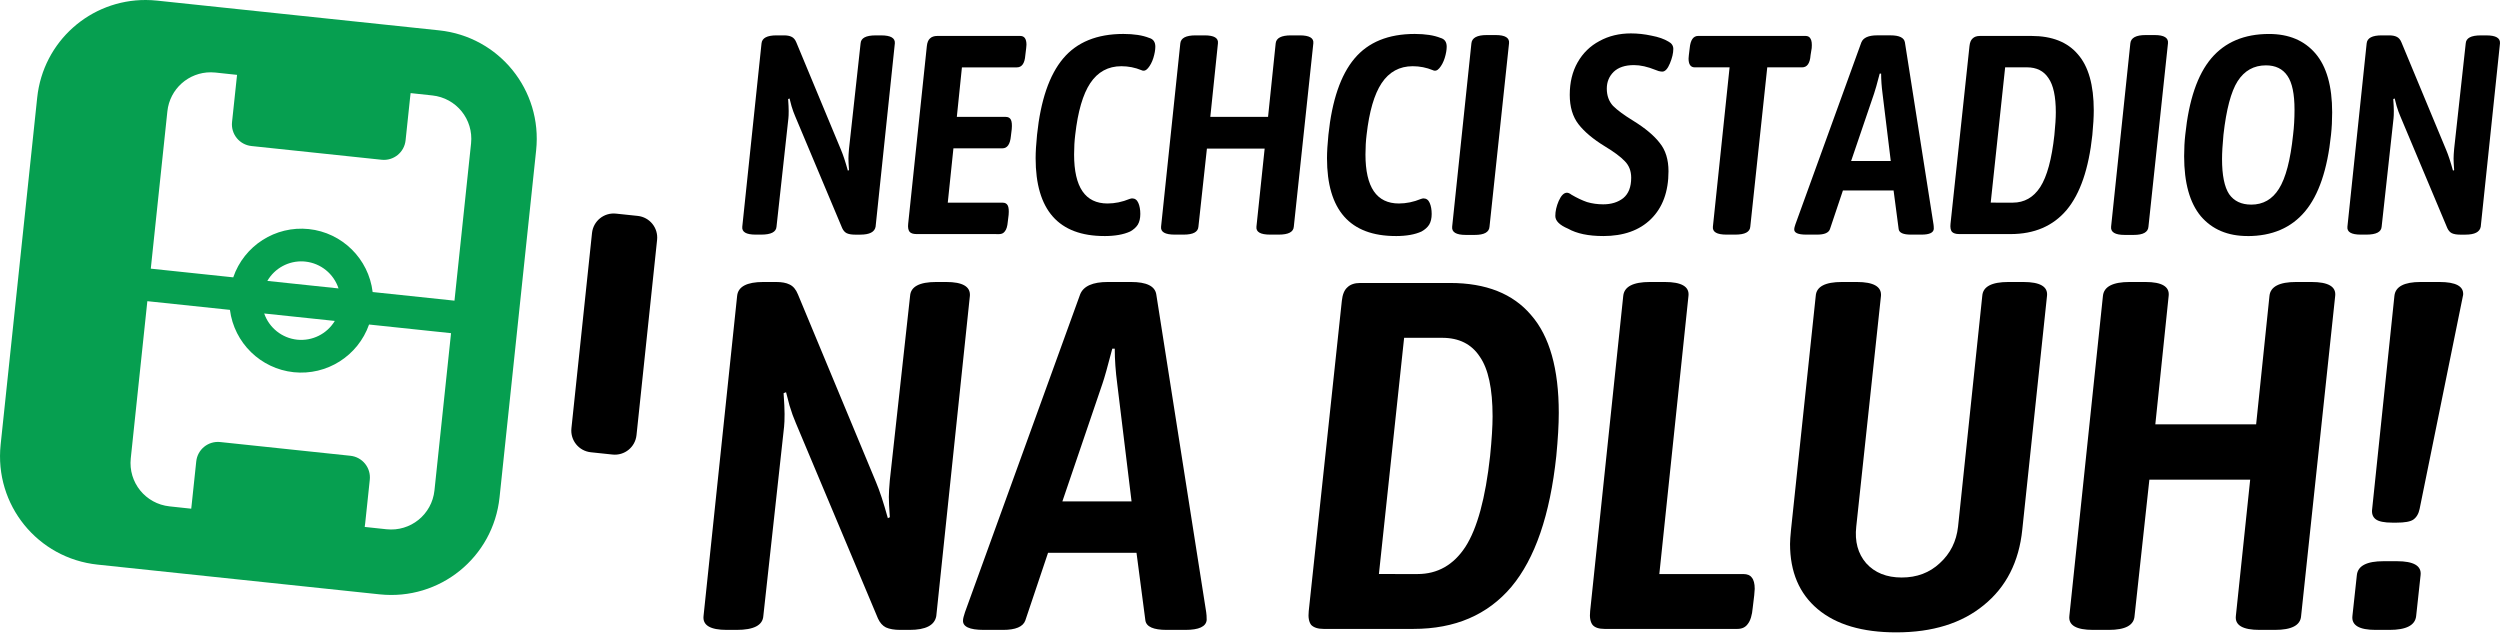
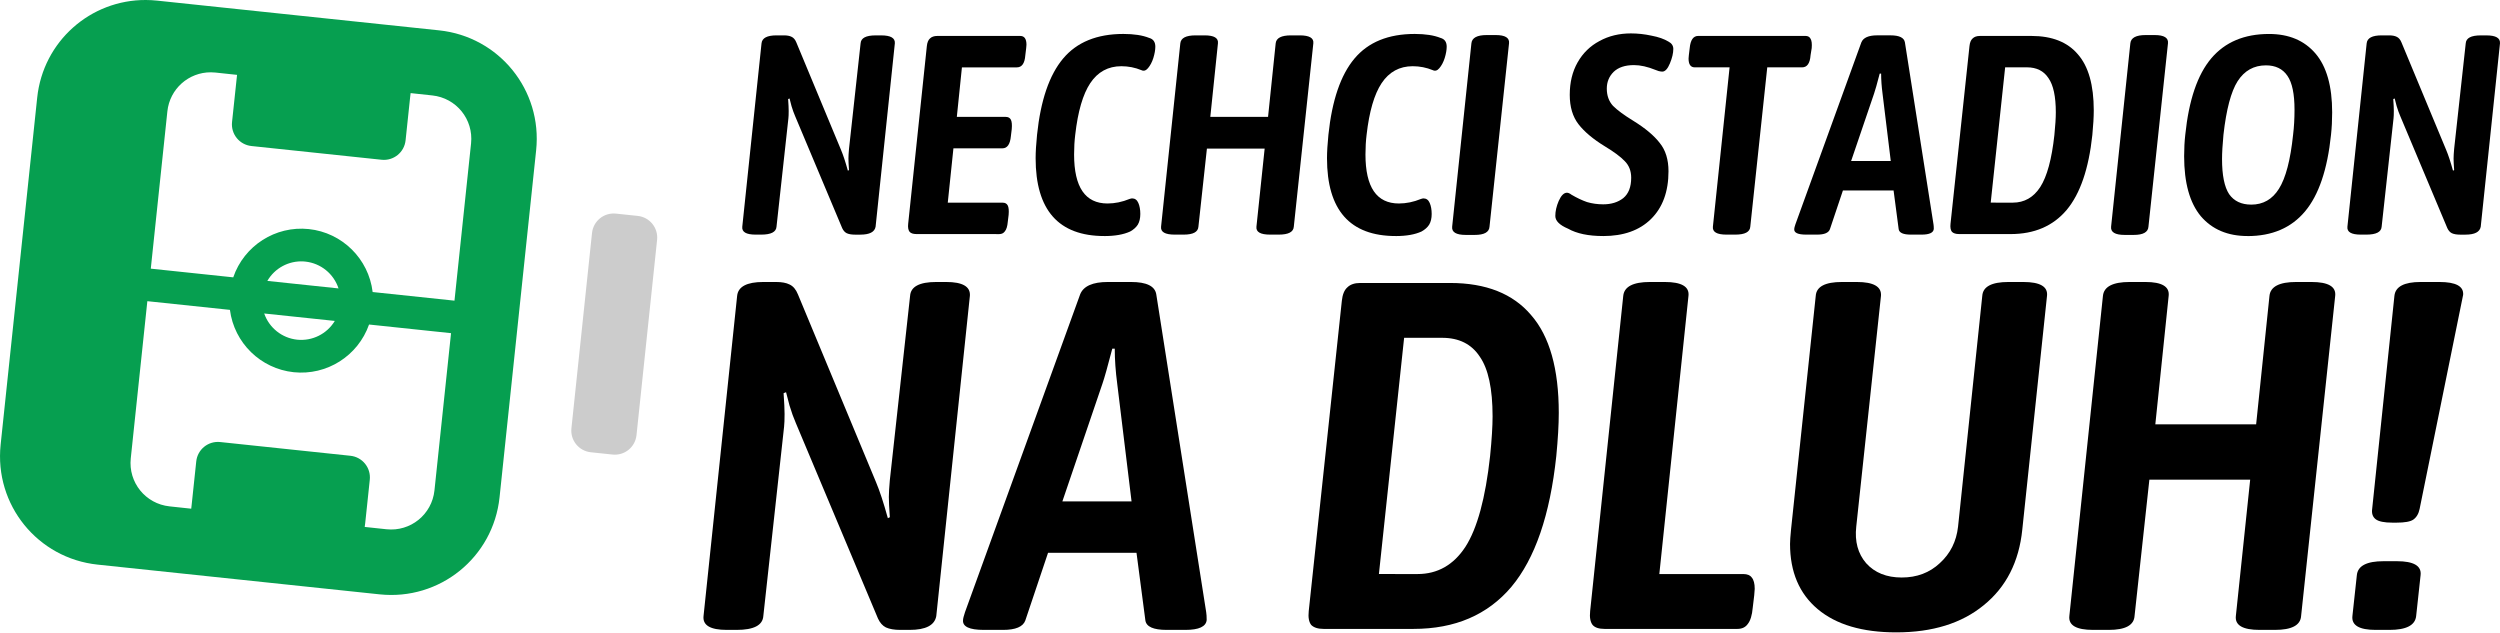
<svg xmlns="http://www.w3.org/2000/svg" width="531.102" height="134.34" viewBox="0 0 140.521 35.544" version="1.1" id="svg8">
  <defs id="defs2" />
  <g id="layer2" transform="translate(-66.99871,-132.1461)" />
  <g id="layer1" transform="translate(-66.99871,-143.396)">
    <g style="font-style:italic;font-variant:normal;font-weight:bold;font-stretch:normal;font-size:7.474px;line-height:1.25;font-family:'Asap Condensed';-inkscape-font-specification:'Asap Condensed,  Bold Italic';letter-spacing:0px;word-spacing:0px;opacity:1;fill:#1a1a1a;fill-opacity:1;stroke:none;stroke-width:0.088" id="text506" />
    <g id="g4183" transform="matrix(1.209202,0,0,1.209202,-19.29107,-9.846368)" style="fill:#000000">
-       <path id="path4058" d="m 78.144,126.73 c -2.576,-0.012 -4.778,1.92 -5.054,4.539 l -1.7,16.134 c -0.294,2.793 1.717,5.279 4.51,5.573 l 13.109,1.382 c 2.793,0.294 5.279,-1.717 5.573,-4.51 l 1.701,-16.134 c 0.294,-2.793 -1.717,-5.279 -4.511,-5.573 l -13.109,-1.382 c -0.175,-0.018 -0.348,-0.028 -0.52,-0.029 z m 3.018,3.361 c 0.069,8.6e-4 0.138,0.005 0.208,0.011 l 1.01,0.108 c -0.08,0.731 -0.156,1.462 -0.233,2.193 -0.059,0.559 0.344,1.056 0.902,1.115 l 6.05,0.638 c 0.559,0.059 1.056,-0.344 1.115,-0.902 l 0.213,-2.017 0.021,-0.179 1.006,0.108 c 1.117,0.118 1.922,1.112 1.804,2.229 l -0.771,7.311 -3.804,-0.401 a 3.346,3.346 0 0 0 -2.968,-2.927 3.346,3.346 0 0 0 -3.512,2.244 l -3.833,-0.404 0.771,-7.311 c 0.11,-1.047 0.991,-1.82 2.022,-1.816 z m 4.305,8.792 a 1.825,1.825 0 0 1 0.089,0.007 1.825,1.825 0 0 1 1.541,1.247 l -3.309,-0.349 a 1.825,1.825 0 0 1 1.679,-0.906 z m -7.257,1.847 3.839,0.404 a 3.346,3.346 0 0 0 2.964,2.898 3.346,3.346 0 0 0 3.503,-2.217 l 3.811,0.402 -0.771,7.311 c -0.118,1.117 -1.112,1.922 -2.229,1.804 l -1.013,-0.108 0.023,-0.176 0.213,-2.017 c 0.059,-0.559 -0.344,-1.056 -0.902,-1.115 l -6.05,-0.638 c -0.559,-0.059 -1.056,0.344 -1.115,0.902 l -0.213,2.017 -0.02,0.179 -1.007,-0.108 c -1.117,-0.118 -1.922,-1.112 -1.804,-2.229 z m 5.431,0.572 3.283,0.346 a 1.825,1.825 0 0 1 -1.751,0.872 1.825,1.825 0 0 1 -1.531,-1.218 z" style="opacity:1;fill:#069f50;stroke-width:0.061;fill-opacity:1" />
-       <path id="rect4060" d="m 99.995,136.66 1.008,0.106 c 0.559,0.059 0.961,0.556 0.902,1.115 l -0.957,9.076 c -0.059,0.559 -0.556,0.961 -1.115,0.902 l -1.008,-0.106 c -0.559,-0.059 -0.961,-0.556 -0.902,-1.115 l 0.957,-9.076 c 0.059,-0.559 0.556,-0.961 1.115,-0.902 z" style="opacity:1;fill:#000000;stroke-width:0.203" />
+       <path id="path4058" d="m 78.144,126.73 c -2.576,-0.012 -4.778,1.92 -5.054,4.539 l -1.7,16.134 c -0.294,2.793 1.717,5.279 4.51,5.573 l 13.109,1.382 c 2.793,0.294 5.279,-1.717 5.573,-4.51 l 1.701,-16.134 c 0.294,-2.793 -1.717,-5.279 -4.511,-5.573 l -13.109,-1.382 c -0.175,-0.018 -0.348,-0.028 -0.52,-0.029 z m 3.018,3.361 c 0.069,8.6e-4 0.138,0.005 0.208,0.011 l 1.01,0.108 c -0.08,0.731 -0.156,1.462 -0.233,2.193 -0.059,0.559 0.344,1.056 0.902,1.115 l 6.05,0.638 c 0.559,0.059 1.056,-0.344 1.115,-0.902 l 0.213,-2.017 0.021,-0.179 1.006,0.108 c 1.117,0.118 1.922,1.112 1.804,2.229 l -0.771,7.311 -3.804,-0.401 a 3.346,3.346 0 0 0 -2.968,-2.927 3.346,3.346 0 0 0 -3.512,2.244 l -3.833,-0.404 0.771,-7.311 c 0.11,-1.047 0.991,-1.82 2.022,-1.816 z m 4.305,8.792 a 1.825,1.825 0 0 1 0.089,0.007 1.825,1.825 0 0 1 1.541,1.247 l -3.309,-0.349 a 1.825,1.825 0 0 1 1.679,-0.906 z m -7.257,1.847 3.839,0.404 a 3.346,3.346 0 0 0 2.964,2.898 3.346,3.346 0 0 0 3.503,-2.217 l 3.811,0.402 -0.771,7.311 c -0.118,1.117 -1.112,1.922 -2.229,1.804 l -1.013,-0.108 0.023,-0.176 0.213,-2.017 c 0.059,-0.559 -0.344,-1.056 -0.902,-1.115 l -6.05,-0.638 c -0.559,-0.059 -1.056,0.344 -1.115,0.902 l -0.213,2.017 -0.02,0.179 -1.007,-0.108 c -1.117,-0.118 -1.922,-1.112 -1.804,-2.229 z m 5.431,0.572 3.283,0.346 a 1.825,1.825 0 0 1 -1.751,0.872 1.825,1.825 0 0 1 -1.531,-1.218 z" style="opacity:1;fill:#069f50;fill-opacity:1;stroke-width:0.061" />
+       <path id="rect4060" d="m 99.995,136.66 1.008,0.106 c 0.559,0.059 0.961,0.556 0.902,1.115 l -0.957,9.076 c -0.059,0.559 -0.556,0.961 -1.115,0.902 l -1.008,-0.106 c -0.559,-0.059 -0.961,-0.556 -0.902,-1.115 l 0.957,-9.076 c 0.059,-0.559 0.556,-0.961 1.115,-0.902 z" style="opacity:1;fill:#cccccc;stroke-width:0.203;fill-opacity:1" />
      <g aria-label="NECHCI STADION" style="font-style:italic;font-variant:normal;font-weight:bold;font-stretch:normal;font-size:13.157px;line-height:0.9;font-family:'Asap Condensed';-inkscape-font-specification:'Asap Condensed, Bold Italic';letter-spacing:-0.141px;word-spacing:0px;opacity:1;fill:#000000;fill-opacity:1;stroke:none;stroke-width:0.154" id="text4066">
        <path d="m 106.483,137.636 q -0.658,0 -0.618,-0.368 l 0.895,-8.526 q 0.04,-0.368 0.697,-0.368 h 0.342 q 0.224,0 0.355,0.066 0.145,0.066 0.224,0.263 l 2.079,5 q 0.145,0.342 0.316,0.96 l 0.053,-0.026 q -0.026,-0.368 -0.026,-0.539 0,-0.158 0.026,-0.447 l 0.539,-4.908 q 0.026,-0.368 0.697,-0.368 h 0.263 q 0.658,0 0.632,0.368 l -0.895,8.526 q -0.066,0.368 -0.71,0.368 h -0.25 q -0.237,0 -0.382,-0.066 -0.132,-0.066 -0.211,-0.237 l -2.184,-5.197 q -0.092,-0.211 -0.171,-0.474 -0.066,-0.263 -0.092,-0.355 l -0.066,0.026 q 0.026,0.368 0.026,0.553 0,0.224 -0.013,0.342 l -0.553,5.039 q -0.026,0.368 -0.71,0.368 z" style="font-style:italic;font-variant:normal;font-weight:bold;font-stretch:normal;line-height:0.9;font-family:'Asap Condensed';-inkscape-font-specification:'Asap Condensed, Bold Italic';letter-spacing:-0.141px;fill:#000000;stroke-width:0.154" id="path1358" />
        <path d="m 113.958,137.61 q -0.224,0 -0.316,-0.105 -0.092,-0.118 -0.066,-0.368 l 0.868,-8.263 q 0.026,-0.25 0.145,-0.355 0.118,-0.118 0.342,-0.118 h 3.855 q 0.289,0 0.289,0.408 l -0.013,0.158 -0.04,0.329 q -0.04,0.566 -0.395,0.566 h -2.552 l -0.237,2.302 h 2.276 q 0.171,0 0.237,0.132 0.066,0.132 0.04,0.434 l -0.04,0.329 q -0.053,0.566 -0.395,0.566 h -2.276 l -0.263,2.526 h 2.552 q 0.171,0 0.237,0.132 0.066,0.132 0.04,0.434 l -0.04,0.329 q -0.026,0.303 -0.132,0.434 -0.092,0.132 -0.263,0.132 z" style="font-style:italic;font-variant:normal;font-weight:bold;font-stretch:normal;line-height:0.9;font-family:'Asap Condensed';-inkscape-font-specification:'Asap Condensed, Bold Italic';letter-spacing:-0.141px;fill:#000000;stroke-width:0.154" id="path1360" />
        <path d="m 122.698,137.702 q -3.197,0 -3.197,-3.618 0,-0.434 0.066,-1.092 0.25,-2.395 1.21,-3.539 0.96,-1.145 2.802,-1.145 0.737,0 1.197,0.184 0.289,0.079 0.289,0.408 0,0.224 -0.092,0.526 -0.092,0.289 -0.25,0.474 -0.145,0.171 -0.303,0.092 -0.447,-0.184 -0.934,-0.184 -0.921,0 -1.447,0.789 -0.513,0.776 -0.697,2.395 -0.053,0.434 -0.053,0.921 0,2.276 1.553,2.276 0.513,0 1.026,-0.211 0.079,-0.026 0.118,-0.026 0.197,0 0.289,0.211 0.092,0.211 0.092,0.513 0,0.303 -0.118,0.5 -0.118,0.184 -0.355,0.316 -0.461,0.211 -1.197,0.211 z" style="font-style:italic;font-variant:normal;font-weight:bold;font-stretch:normal;line-height:0.9;font-family:'Asap Condensed';-inkscape-font-specification:'Asap Condensed, Bold Italic';letter-spacing:-0.141px;fill:#000000;stroke-width:0.154" id="path1362" />
        <path d="m 125.964,137.636 q -0.671,0 -0.632,-0.368 l 0.895,-8.526 q 0.04,-0.368 0.71,-0.368 h 0.421 q 0.658,0 0.618,0.368 l -0.355,3.421 h 2.684 l 0.355,-3.421 q 0.04,-0.368 0.71,-0.368 h 0.408 q 0.671,0 0.632,0.368 l -0.908,8.526 q -0.026,0.368 -0.697,0.368 h -0.408 q -0.671,0 -0.632,-0.368 l 0.382,-3.631 h -2.684 l -0.395,3.631 q -0.026,0.368 -0.684,0.368 z" style="font-style:italic;font-variant:normal;font-weight:bold;font-stretch:normal;line-height:0.9;font-family:'Asap Condensed';-inkscape-font-specification:'Asap Condensed, Bold Italic';letter-spacing:-0.141px;fill:#000000;stroke-width:0.154" id="path1364" />
        <path d="m 136.242,137.702 q -3.197,0 -3.197,-3.618 0,-0.434 0.066,-1.092 0.25,-2.395 1.21,-3.539 0.96,-1.145 2.802,-1.145 0.737,0 1.197,0.184 0.289,0.079 0.289,0.408 0,0.224 -0.092,0.526 -0.092,0.289 -0.25,0.474 -0.145,0.171 -0.303,0.092 -0.447,-0.184 -0.934,-0.184 -0.921,0 -1.447,0.789 -0.513,0.776 -0.697,2.395 -0.053,0.434 -0.053,0.921 0,2.276 1.553,2.276 0.513,0 1.026,-0.211 0.079,-0.026 0.118,-0.026 0.197,0 0.289,0.211 0.092,0.211 0.092,0.513 0,0.303 -0.118,0.5 -0.118,0.184 -0.355,0.316 -0.46,0.211 -1.197,0.211 z" style="font-style:italic;font-variant:normal;font-weight:bold;font-stretch:normal;line-height:0.9;font-family:'Asap Condensed';-inkscape-font-specification:'Asap Condensed, Bold Italic';letter-spacing:-0.141px;fill:#000000;stroke-width:0.154" id="path1366" />
        <path d="m 139.495,137.65 q -0.671,0 -0.632,-0.382 l 0.895,-8.526 q 0.04,-0.382 0.71,-0.382 h 0.421 q 0.658,0 0.618,0.382 l -0.908,8.526 q -0.026,0.382 -0.684,0.382 z" style="font-style:italic;font-variant:normal;font-weight:bold;font-stretch:normal;line-height:0.9;font-family:'Asap Condensed';-inkscape-font-specification:'Asap Condensed, Bold Italic';letter-spacing:-0.141px;fill:#000000;stroke-width:0.154" id="path1368" />
        <path d="m 145.881,137.702 q -1.026,0 -1.631,-0.342 -0.592,-0.25 -0.592,-0.592 0,-0.329 0.158,-0.697 0.171,-0.382 0.382,-0.382 0.092,0 0.211,0.092 0.382,0.224 0.724,0.342 0.355,0.105 0.75,0.105 0.566,0 0.934,-0.289 0.368,-0.303 0.368,-0.947 0,-0.474 -0.303,-0.776 -0.289,-0.303 -0.921,-0.684 -0.816,-0.5 -1.224,-1.026 -0.408,-0.526 -0.408,-1.368 0,-0.868 0.368,-1.513 0.368,-0.645 1.013,-0.987 0.645,-0.355 1.46,-0.355 0.474,0 0.96,0.105 0.487,0.092 0.789,0.276 0.224,0.118 0.224,0.342 0,0.289 -0.158,0.671 -0.158,0.382 -0.355,0.382 -0.066,0 -0.171,-0.026 -0.105,-0.04 -0.145,-0.053 -0.553,-0.224 -1,-0.224 -0.618,0 -0.947,0.316 -0.316,0.316 -0.316,0.776 0,0.487 0.289,0.803 0.303,0.303 0.947,0.697 0.829,0.513 1.224,1.026 0.408,0.5 0.408,1.316 0,1.421 -0.816,2.224 -0.803,0.789 -2.224,0.789 z" style="font-style:italic;font-variant:normal;font-weight:bold;font-stretch:normal;line-height:0.9;font-family:'Asap Condensed';-inkscape-font-specification:'Asap Condensed, Bold Italic';letter-spacing:-0.141px;fill:#000000;stroke-width:0.154" id="path1370" />
        <path d="m 151.615,137.636 q -0.671,0 -0.632,-0.368 l 0.776,-7.407 h -1.618 q -0.289,0 -0.289,-0.408 l 0.013,-0.158 0.04,-0.329 q 0.053,-0.566 0.395,-0.566 h 4.986 q 0.171,0 0.237,0.132 0.079,0.132 0.053,0.434 l -0.053,0.329 q -0.04,0.566 -0.395,0.566 h -1.618 l -0.789,7.407 q -0.026,0.368 -0.697,0.368 z" style="font-style:italic;font-variant:normal;font-weight:bold;font-stretch:normal;line-height:0.9;font-family:'Asap Condensed';-inkscape-font-specification:'Asap Condensed, Bold Italic';letter-spacing:-0.141px;fill:#000000;stroke-width:0.154" id="path1372" />
        <path d="m 155.317,137.636 q -0.579,0 -0.553,-0.263 0,-0.053 0.053,-0.211 l 3.066,-8.46 q 0.132,-0.329 0.737,-0.329 h 0.618 q 0.618,0 0.671,0.329 l 1.329,8.46 q 0.013,0.079 0.013,0.211 -0.026,0.263 -0.566,0.263 h -0.5 q -0.526,0 -0.566,-0.25 l -0.237,-1.802 h -2.355 l -0.605,1.802 q -0.092,0.25 -0.592,0.25 z m 3.934,-3.421 -0.382,-3.131 q -0.066,-0.5 -0.066,-0.934 h -0.066 q -0.184,0.71 -0.263,0.934 l -1.066,3.131 z" style="font-style:italic;font-variant:normal;font-weight:bold;font-stretch:normal;line-height:0.9;font-family:'Asap Condensed';-inkscape-font-specification:'Asap Condensed, Bold Italic';letter-spacing:-0.141px;fill:#000000;stroke-width:0.154" id="path1374" />
        <path d="m 162.423,137.61 q -0.224,0 -0.329,-0.105 -0.092,-0.118 -0.066,-0.368 l 0.882,-8.263 q 0.026,-0.25 0.145,-0.355 0.118,-0.118 0.342,-0.118 h 2.395 q 1.434,0 2.158,0.855 0.737,0.842 0.737,2.605 0,0.461 -0.066,1.145 -0.25,2.355 -1.197,3.487 -0.947,1.118 -2.605,1.118 z m 2.5,-1.46 q 0.803,0 1.276,-0.724 0.474,-0.737 0.658,-2.421 0.066,-0.658 0.066,-1.053 0,-1.105 -0.342,-1.592 -0.329,-0.5 -1,-0.5 h -1.013 l -0.671,6.289 z" style="font-style:italic;font-variant:normal;font-weight:bold;font-stretch:normal;line-height:0.9;font-family:'Asap Condensed';-inkscape-font-specification:'Asap Condensed, Bold Italic';letter-spacing:-0.141px;fill:#000000;stroke-width:0.154" id="path1376" />
        <path d="m 170.125,137.65 q -0.671,0 -0.632,-0.382 l 0.895,-8.526 q 0.04,-0.382 0.71,-0.382 h 0.421 q 0.658,0 0.618,0.382 l -0.908,8.526 q -0.026,0.382 -0.684,0.382 z" style="font-style:italic;font-variant:normal;font-weight:bold;font-stretch:normal;line-height:0.9;font-family:'Asap Condensed';-inkscape-font-specification:'Asap Condensed, Bold Italic';letter-spacing:-0.141px;fill:#000000;stroke-width:0.154" id="path1378" />
        <path d="m 175.835,137.702 q -1.381,0 -2.171,-0.921 -0.776,-0.934 -0.776,-2.789 0,-0.526 0.053,-1 0.25,-2.421 1.21,-3.552 0.96,-1.131 2.684,-1.131 1.381,0 2.158,0.908 0.776,0.908 0.776,2.737 0,0.553 -0.053,1.039 -0.25,2.421 -1.21,3.566 -0.96,1.145 -2.671,1.145 z m 0.171,-1.46 q 0.829,0 1.289,-0.737 0.474,-0.75 0.658,-2.513 0.066,-0.539 0.066,-1.158 0,-1.105 -0.329,-1.579 -0.329,-0.487 -1,-0.487 -0.842,0 -1.316,0.737 -0.46,0.724 -0.658,2.487 -0.066,0.697 -0.066,1.131 0,1.131 0.329,1.631 0.342,0.487 1.026,0.487 z" style="font-style:italic;font-variant:normal;font-weight:bold;font-stretch:normal;line-height:0.9;font-family:'Asap Condensed';-inkscape-font-specification:'Asap Condensed, Bold Italic';letter-spacing:-0.141px;fill:#000000;stroke-width:0.154" id="path1380" />
        <path d="m 181.096,137.636 q -0.658,0 -0.618,-0.368 l 0.895,-8.526 q 0.04,-0.368 0.697,-0.368 h 0.342 q 0.224,0 0.355,0.066 0.145,0.066 0.224,0.263 l 2.079,5 q 0.145,0.342 0.316,0.96 l 0.053,-0.026 q -0.026,-0.368 -0.026,-0.539 0,-0.158 0.026,-0.447 l 0.539,-4.908 q 0.026,-0.368 0.697,-0.368 h 0.263 q 0.658,0 0.632,0.368 l -0.895,8.526 q -0.066,0.368 -0.71,0.368 h -0.25 q -0.237,0 -0.382,-0.066 -0.132,-0.066 -0.211,-0.237 l -2.184,-5.197 q -0.092,-0.211 -0.171,-0.474 -0.066,-0.263 -0.092,-0.355 l -0.066,0.026 q 0.026,0.368 0.026,0.553 0,0.224 -0.013,0.342 l -0.553,5.039 q -0.026,0.368 -0.71,0.368 z" style="font-style:italic;font-variant:normal;font-weight:bold;font-stretch:normal;line-height:0.9;font-family:'Asap Condensed';-inkscape-font-specification:'Asap Condensed, Bold Italic';letter-spacing:-0.141px;fill:#000000;stroke-width:0.154" id="path1382" />
      </g>
      <g aria-label="NA DLUH!" style="font-style:italic;font-variant:normal;font-weight:bold;font-stretch:normal;font-size:22.972px;line-height:0.9;font-family:'Asap Condensed';-inkscape-font-specification:'Asap Condensed, Bold Italic';letter-spacing:-0.247px;word-spacing:0px;opacity:1;fill:#000000;fill-opacity:1;stroke:none;stroke-width:0.269" id="text4070">
        <path d="m 105.144,156.01 q -1.149,0 -1.08,-0.643 l 1.562,-14.886 q 0.069,-0.643 1.217,-0.643 h 0.597 q 0.391,0 0.62,0.115 0.253,0.115 0.391,0.459 l 3.63,8.729 q 0.253,0.597 0.551,1.677 l 0.092,-0.046 q -0.046,-0.643 -0.046,-0.942 0,-0.276 0.046,-0.781 l 0.942,-8.568 q 0.046,-0.643 1.217,-0.643 h 0.459 q 1.149,0 1.103,0.643 l -1.562,14.886 q -0.115,0.643 -1.24,0.643 h -0.436 q -0.413,0 -0.666,-0.115 -0.23,-0.115 -0.368,-0.413 l -3.813,-9.074 q -0.161,-0.368 -0.299,-0.827 -0.115,-0.459 -0.161,-0.62 l -0.115,0.046 q 0.046,0.643 0.046,0.965 0,0.391 -0.023,0.597 l -0.965,8.798 q -0.046,0.643 -1.24,0.643 z" style="font-style:italic;font-variant:normal;font-weight:bold;font-stretch:normal;line-height:0.9;font-family:'Asap Condensed';-inkscape-font-specification:'Asap Condensed, Bold Italic';letter-spacing:-0.247px;fill:#000000;stroke-width:0.269" id="path1385" />
        <path d="m 117.092,156.01 q -1.011,0 -0.965,-0.459 0,-0.092 0.092,-0.368 l 5.352,-14.771 q 0.23,-0.574 1.286,-0.574 h 1.08 q 1.08,0 1.172,0.574 l 2.32,14.771 q 0.023,0.138 0.023,0.368 -0.046,0.459 -0.988,0.459 h -0.873 q -0.919,0 -0.988,-0.436 l -0.413,-3.147 h -4.112 l -1.057,3.147 q -0.161,0.436 -1.034,0.436 z m 6.868,-5.973 -0.666,-5.467 q -0.115,-0.873 -0.115,-1.631 h -0.115 q -0.322,1.24 -0.459,1.631 l -1.861,5.467 z" style="font-style:italic;font-variant:normal;font-weight:bold;font-stretch:normal;line-height:0.9;font-family:'Asap Condensed';-inkscape-font-specification:'Asap Condensed, Bold Italic';letter-spacing:-0.247px;fill:#000000;stroke-width:0.269" id="path1387" />
        <path d="m 132.885,155.964 q -0.391,0 -0.574,-0.184 -0.161,-0.207 -0.115,-0.643 l 1.539,-14.426 q 0.046,-0.436 0.253,-0.62 0.207,-0.207 0.597,-0.207 h 4.181 q 2.504,0 3.767,1.493 1.286,1.47 1.286,4.548 0,0.804 -0.115,1.999 -0.436,4.112 -2.09,6.087 -1.654,1.953 -4.548,1.953 z m 4.365,-2.55 q 1.401,0 2.228,-1.263 0.827,-1.286 1.149,-4.227 0.115,-1.149 0.115,-1.838 0,-1.93 -0.597,-2.78 -0.574,-0.873 -1.746,-0.873 h -1.769 l -1.172,10.98 z" style="font-style:italic;font-variant:normal;font-weight:bold;font-stretch:normal;line-height:0.9;font-family:'Asap Condensed';-inkscape-font-specification:'Asap Condensed, Bold Italic';letter-spacing:-0.247px;fill:#000000;stroke-width:0.269" id="path1389" />
        <path d="m 145.943,155.964 q -0.391,0 -0.551,-0.184 -0.161,-0.207 -0.115,-0.643 l 1.539,-14.656 q 0.069,-0.643 1.24,-0.643 h 0.689 q 1.172,0 1.103,0.643 l -1.355,12.933 h 3.905 q 0.276,0 0.391,0.161 0.138,0.161 0.138,0.528 l -0.023,0.299 -0.069,0.574 q -0.046,0.528 -0.23,0.758 -0.161,0.23 -0.482,0.23 z" style="font-style:italic;font-variant:normal;font-weight:bold;font-stretch:normal;line-height:0.9;font-family:'Asap Condensed';-inkscape-font-specification:'Asap Condensed, Bold Italic';letter-spacing:-0.247px;fill:#000000;stroke-width:0.269" id="path1391" />
        <path d="m 159.507,156.125 q -2.366,0 -3.652,-1.08 -1.286,-1.08 -1.286,-3.032 0,-0.207 0.046,-0.666 l 1.149,-10.866 q 0.046,-0.643 1.217,-0.643 h 0.689 q 1.172,0 1.126,0.643 l -1.149,10.728 q -0.115,1.034 0.459,1.7 0.597,0.666 1.654,0.666 1.057,0 1.769,-0.666 0.735,-0.666 0.85,-1.7 l 1.126,-10.728 q 0.046,-0.643 1.217,-0.643 h 0.689 q 1.172,0 1.103,0.643 l -1.149,10.866 q -0.23,2.251 -1.792,3.515 -1.539,1.263 -4.066,1.263 z" style="font-style:italic;font-variant:normal;font-weight:bold;font-stretch:normal;line-height:0.9;font-family:'Asap Condensed';-inkscape-font-specification:'Asap Condensed, Bold Italic';letter-spacing:-0.247px;fill:#000000;stroke-width:0.269" id="path1393" />
        <path d="m 168.655,156.01 q -1.172,0 -1.103,-0.643 l 1.562,-14.886 q 0.069,-0.643 1.24,-0.643 h 0.735 q 1.149,0 1.08,0.643 l -0.62,5.973 h 4.686 l 0.62,-5.973 q 0.069,-0.643 1.24,-0.643 h 0.712 q 1.172,0 1.103,0.643 l -1.585,14.886 q -0.046,0.643 -1.218,0.643 h -0.712 q -1.172,0 -1.103,-0.643 l 0.666,-6.34 h -4.686 l -0.689,6.34 q -0.046,0.643 -1.195,0.643 z" style="font-style:italic;font-variant:normal;font-weight:bold;font-stretch:normal;line-height:0.9;font-family:'Asap Condensed';-inkscape-font-specification:'Asap Condensed, Bold Italic';letter-spacing:-0.247px;fill:#000000;stroke-width:0.269" id="path1395" />
        <path d="m 182.571,151.025 q -0.574,0 -0.781,-0.161 -0.207,-0.161 -0.161,-0.482 l 1.034,-9.901 q 0.069,-0.643 1.218,-0.643 h 0.873 q 1.149,0 1.103,0.597 l -2.022,9.947 q -0.069,0.345 -0.299,0.505 -0.207,0.138 -0.781,0.138 z m -0.781,4.985 q -1.149,0 -1.08,-0.643 l 0.207,-1.907 q 0.069,-0.643 1.24,-0.643 h 0.62 q 1.172,0 1.103,0.643 l -0.207,1.907 q -0.069,0.643 -1.24,0.643 z" style="font-style:italic;font-variant:normal;font-weight:bold;font-stretch:normal;line-height:0.9;font-family:'Asap Condensed';-inkscape-font-specification:'Asap Condensed, Bold Italic';letter-spacing:-0.247px;fill:#000000;stroke-width:0.269" id="path1397" />
      </g>
    </g>
  </g>
</svg>
